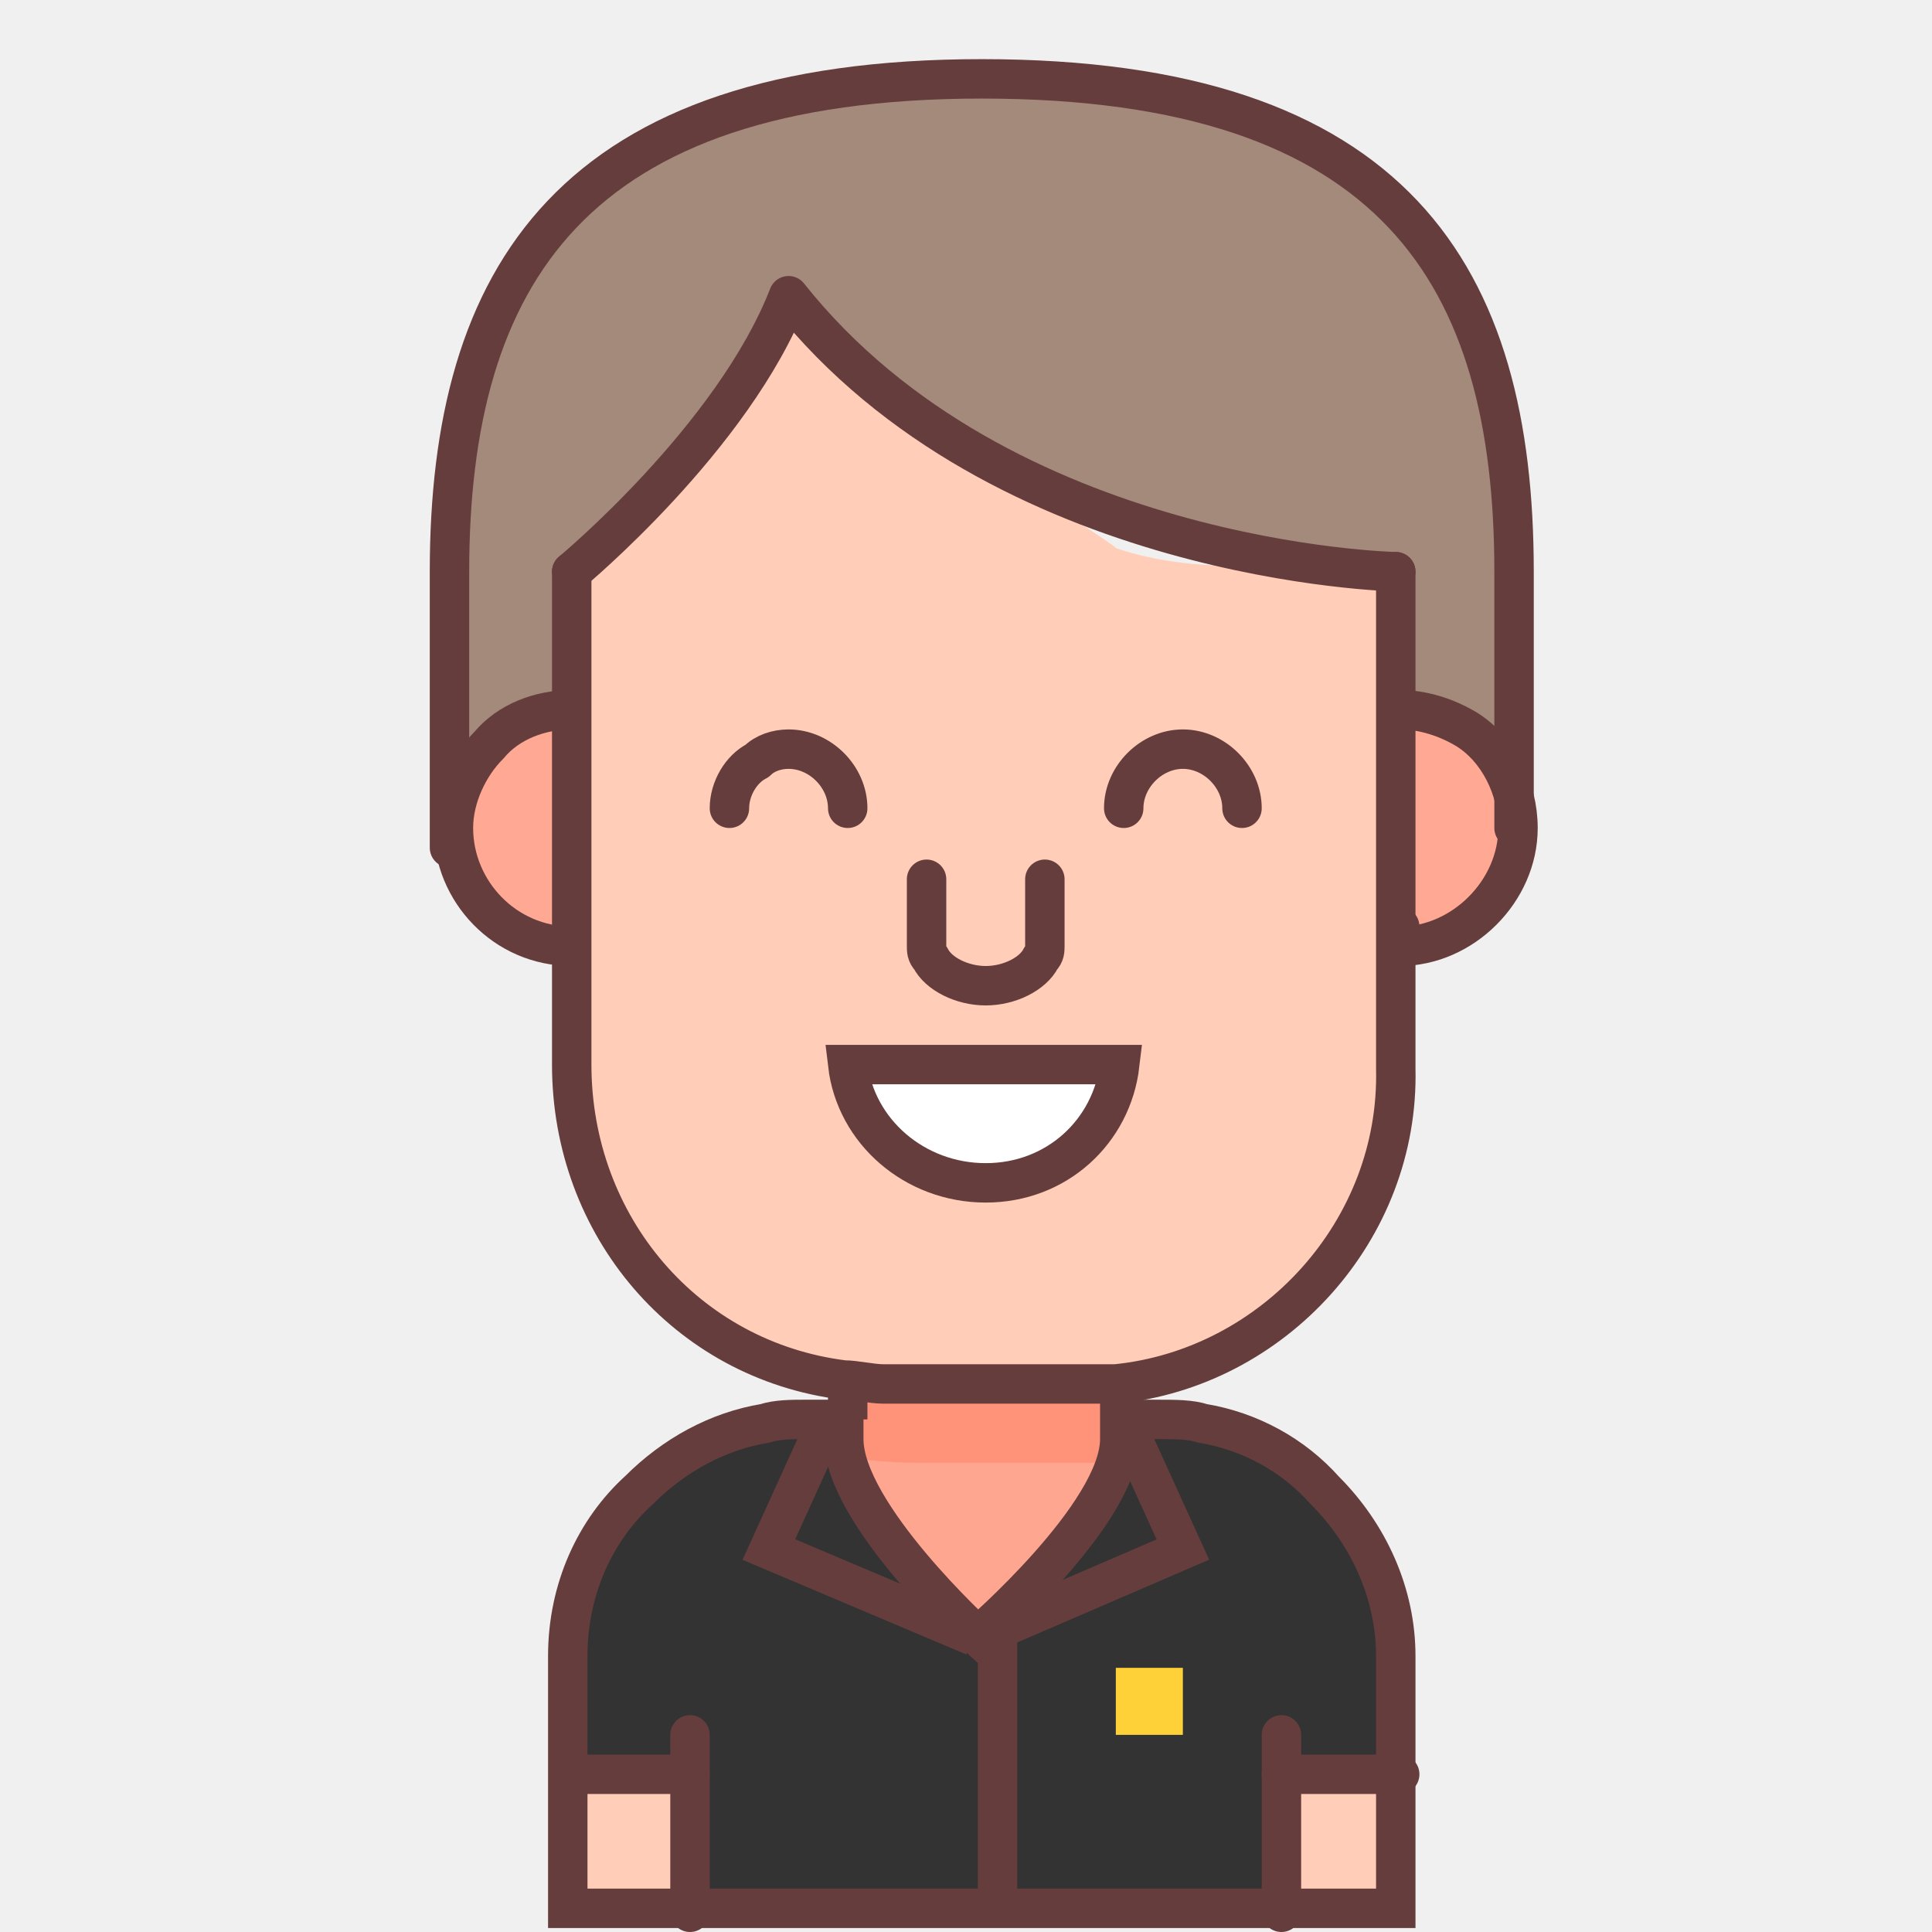
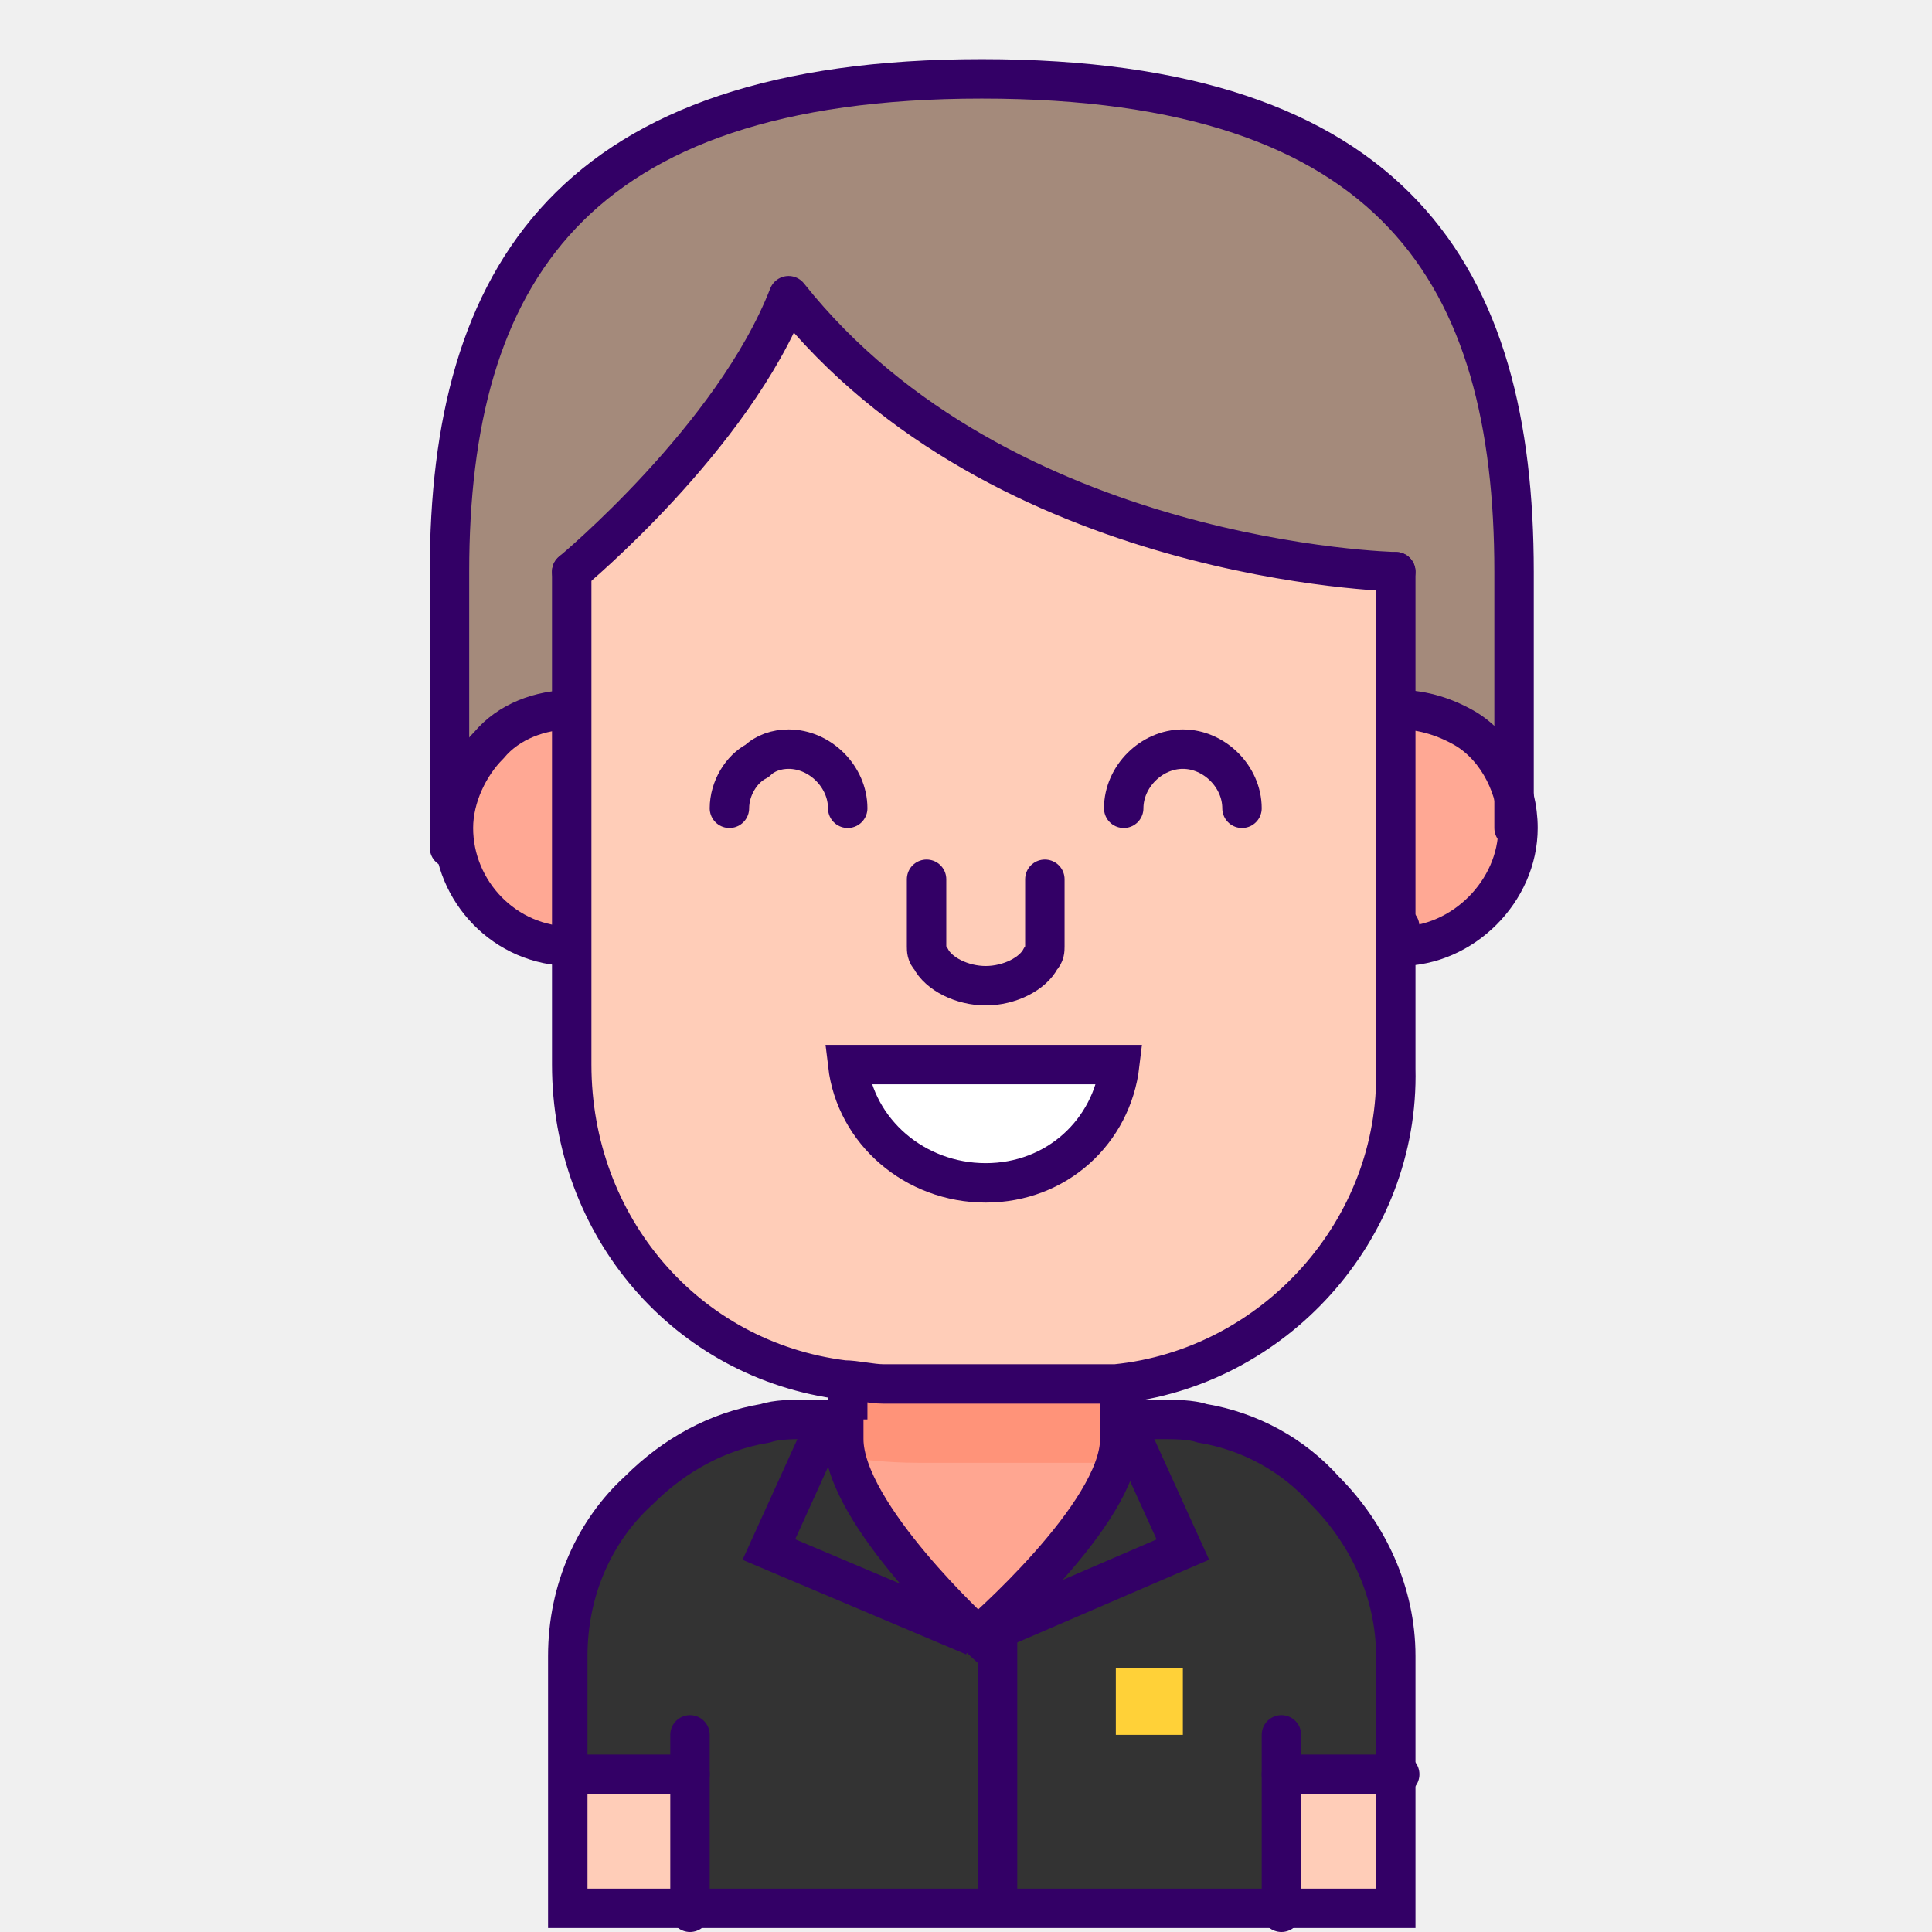
<svg xmlns="http://www.w3.org/2000/svg" version="1.1" id="Layer_1" x="0px" y="0px" viewBox="0 0 49 49" style="enable-background:new 0 0 49 49;" xml:space="preserve">
  <style type="text/css">
	.st0{fill:#A48A7B;}
	.st1{fill:#FFCDB8;}
	.st2{fill:#FFA894;}
	.st3{fill:#333333;}
	.st4{fill:#FFA691;}
	.st5{fill:#FF9379;}
	.st6{fill:#FFFFFF;}
- 	.st7{fill:none;stroke:#663D3D;stroke-linecap:round;stroke-linejoin:round;stroke-miterlimit:10;}
- 	.st8{fill:none;stroke:#663D3D;stroke-miterlimit:10;}
- 	.st9{fill:#FFFFFF;stroke:#663D3D;stroke-miterlimit:10;}
+ 	.st7{fill:none;stroke:#330066;stroke-linecap:round;stroke-linejoin:round;stroke-miterlimit:10;}
+ 	.st8{fill:none;stroke:#330066;stroke-miterlimit:10;}
+ 	.st9{fill:#FFFFFF;stroke:#330066;stroke-miterlimit:10;}
	.st10{fill:#FFD138;}
</style>
  <path class="st0" d="M11.4,21.5L11.4,21.5v-1v-6C11.4,7,16,2,25,2c11.4,0,13.5,5,13.5,12.5V21l0,0l0,0l-2.9-3v-1.2v-2.3  c0,0-10.1-0.2-15.5-7c-1.4,3.6-5.5,7-5.5,7V17v1" />
-   <path class="st1" d="M35.3,16.8c0-0.2,0-0.3,0-0.5c0-3.1-3.5-1.2-7-2.4c0-0.1-5.7-3.6-8.5-6.4c-1.4,2.6-5.5,7-5.5,8.8  c0,0.3,0,0.5,0.1,0.8h0c0,3.5,0,2.5,0,6h-0.1v0.5V24v3c0,4.1,3,7.5,7,8c0.3,0,0.7,0.1,1,0.1h5c0.3,0,0.6,0,0.9,0  c4-0.4,7.2-3.9,7.1-8v-3v-0.6V23h0.1C35.5,20.4,35.5,19.3,35.3,16.8L35.3,16.8z" />
+   <path class="st1" d="M35.3,16.8c0-0.2,0-0.3,0-0.5c0-3.1-3.3-2-6.8-3.2c0-0.1-5.9-2.8-8.7-5.6c-1.4,2.6-5.5,7-5.5,8.8  c0,0.3,0,0.5,0.1,0.8l0,0c0,3.5,0,2.5,0,6h-0.1v0.5V24v3c0,4.1,3,7.5,7,8c0.3,0,0.7,0.1,1,0.1h5c0.3,0,0.6,0,0.9,0  c4-0.4,7.2-3.9,7.1-8v-3v-0.6V23h0.1C35.5,20.4,35.5,19.3,35.3,16.8L35.3,16.8z" />
  <path class="st2" d="M38.5,21c0,1.6-1.4,3-3,3c0-3.5,0-2.5,0-6C37.2,18,38.5,19.4,38.5,21z" />
  <rect x="32.5" y="45" class="st1" width="3" height="3.4" />
  <path class="st3" d="M17.5,45h-3v-3c0-3,2.2-5.4,5-5.9l2-0.1c0,2,3.4,5.5,3.4,5.5s3.6-3.2,3.6-5l2.2-0.4c2.8,0.5,4.9,2.9,4.9,5.9v3  h-3v3.4h-15L17.5,45L17.5,45z" />
  <path class="st4" d="M28.5,36.5c0,1.9-3,4.5-3.5,4.5c-1.6,0-3.5-2.6-3.5-4.5c0-0.1,0-1.6,0-1.6h7C28.5,35,28.5,36.1,28.5,36.5z" />
  <path class="st5" d="M28.5,35c0,0-6.2,0-7-0.1c0,0.1,0,1.5,0,1.6c0,0.2,0,0.3,0,0.5c0.4,0,0.9,0.1,1.8,0.1h4.1c0.3,0,0.6,0,0.9,0  c0-0.2,0-0.5,0-0.5L28.5,35z" />
  <path class="st6" d="M28.3,27c-0.2,1.7-1.7,3-3.4,3c-1.8,0-3.2-1.3-3.5-3C24,27,25.8,27,28.3,27z" />
  <rect x="14.5" y="45" class="st1" width="3" height="3.4" />
  <path class="st2" d="M14.5,24c-2.7,0-4-3.2-2.1-5.1c0.5-0.5,1.3-0.9,2.1-0.9C14.5,21.5,14.5,20.5,14.5,24z" />
  <path class="st7" d="M14.5,14.5c0,0,4.1-3.4,5.5-7c5.4,6.8,15.4,7,15.4,7" />
  <path class="st7" d="M14.5,24" />
  <path class="st7" d="M35.5,23.5c0,0.2,0,0.3,0,0.5" />
  <line class="st8" x1="21.5" y1="36" x2="21.5" y2="35" />
  <line class="st8" x1="28.5" y1="36" x2="28.5" y2="35" />
  <path class="st8" d="M35.5,18c0.6,0,1.2,0.2,1.7,0.5C38,19,38.5,20,38.5,21c0,1.6-1.4,3-3,3" />
  <path class="st8" d="M35.5,23" />
  <path class="st8" d="M14.5,18c-0.8,0-1.6,0.3-2.1,0.9c-0.5,0.5-0.9,1.3-0.9,2.1c0,1.6,1.3,3,3,3" />
  <polyline class="st7" points="17.5,44 17.5,45 17.5,48.5 " />
  <polyline class="st7" points="32.5,44 32.5,45 32.5,48.5 " />
-   <path class="st7" d="M23.5,22.3V24c0,0.1,0,0.2,0.1,0.3c0.2,0.4,0.8,0.7,1.4,0.7c0.6,0,1.2-0.3,1.4-0.7c0.1-0.1,0.1-0.2,0.1-0.3  v-1.7" />
-   <path class="st9" d="M21.5,27c0.2,1.7,1.7,3,3.5,3c1.8,0,3.2-1.3,3.4-3H25H21.5z" />
+   <path class="st7" d="M23.5,22.3V24c0,0.1,0,0.2,0.1,0.3c0.2,0.4,0.8,0.7,1.4,0.7s1.2-0.3,1.4-0.7c0.1-0.1,0.1-0.2,0.1-0.3v-1.7" />
+   <path class="st9" d="M21.5,27c0.2,1.7,1.7,3,3.5,3s3.2-1.3,3.4-3H25H21.5z" />
  <path class="st7" d="M18.5,20.5c0-0.5,0.3-1,0.7-1.2c0.2-0.2,0.5-0.3,0.8-0.3c0.8,0,1.5,0.7,1.5,1.5" />
  <path class="st7" d="M28.5,20.5c0-0.8,0.7-1.5,1.5-1.5s1.5,0.7,1.5,1.5" />
  <line class="st7" x1="14.5" y1="45" x2="17.5" y2="45" />
  <line class="st7" x1="32.5" y1="45" x2="35.5" y2="45" />
  <path class="st7" d="M14.5,14.5V27c0,4.1,2.9,7.5,6.9,8c0.3,0,0.7,0.1,1,0.1h5c0.3,0,0.6,0,0.9,0c4-0.4,7.2-3.9,7.1-8V14.5v9.6" />
  <path class="st7" d="M23.5,24" />
  <path class="st7" d="M19.5,36.5" />
  <path class="st7" d="M30.5,36.5" />
  <path class="st8" d="M30.5,36.1c1.2,0.2,2.3,0.8,3.1,1.7c1.1,1.1,1.8,2.6,1.8,4.2v3v3.4h-3h-15h-3V45v-3c0-1.7,0.7-3.2,1.8-4.2  c0.9-0.9,2-1.5,3.2-1.7c0.3-0.1,0.7-0.1,1-0.1h1v0.5c0,1.9,3.4,5,3.4,5s3.6-3.1,3.6-5V36h1C29.8,36,30.2,36,30.5,36.1z" />
  <path class="st7" d="M11.4,21.5L11.4,21.5v-1v-6C11.4,7,14.5,2,24.9,2c10.5,0,13.5,5,13.5,12.5V21l0,0l0,0" />
  <path class="st10" d="M25,40" />
  <polyline class="st8" points="21,36 19.5,39.3 24.7,41.5 " />
  <polyline class="st8" points="28.5,36 30,39.3 24.9,41.5 " />
  <line class="st8" x1="25.3" y1="41.5" x2="25.3" y2="48.3" />
  <rect x="28.3" y="42.3" class="st10" width="1.7" height="1.7" />
</svg>
